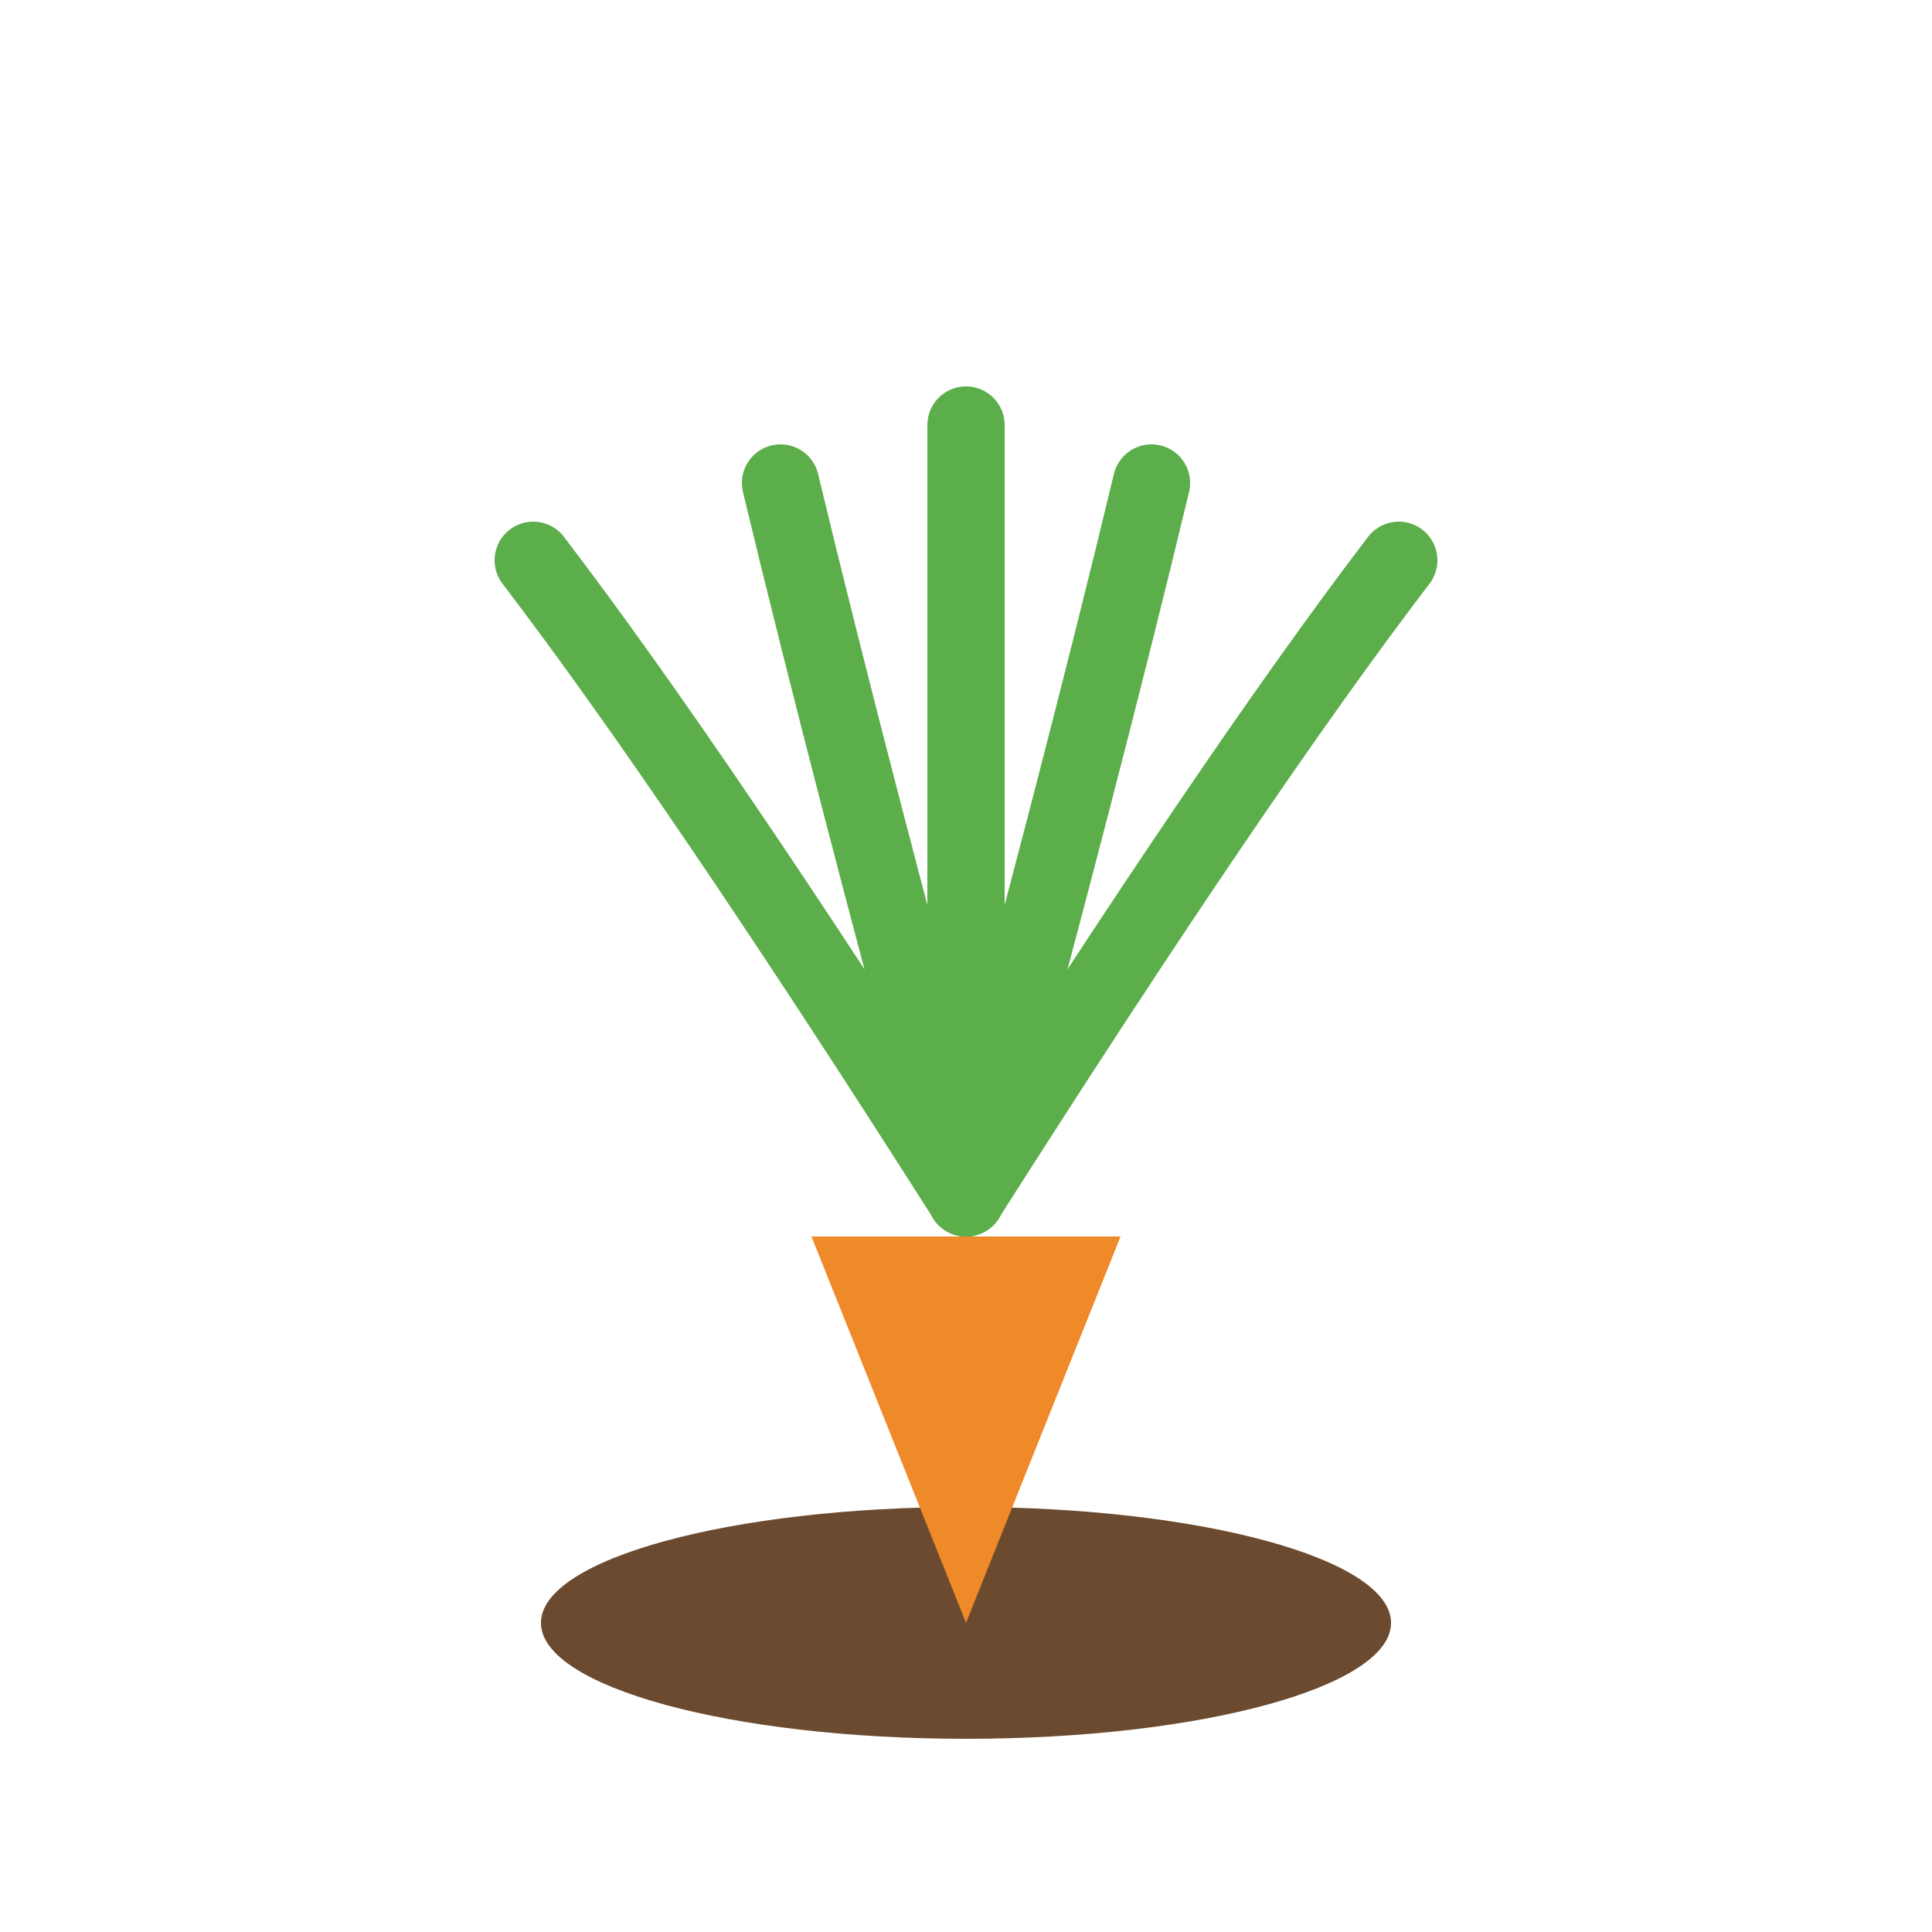
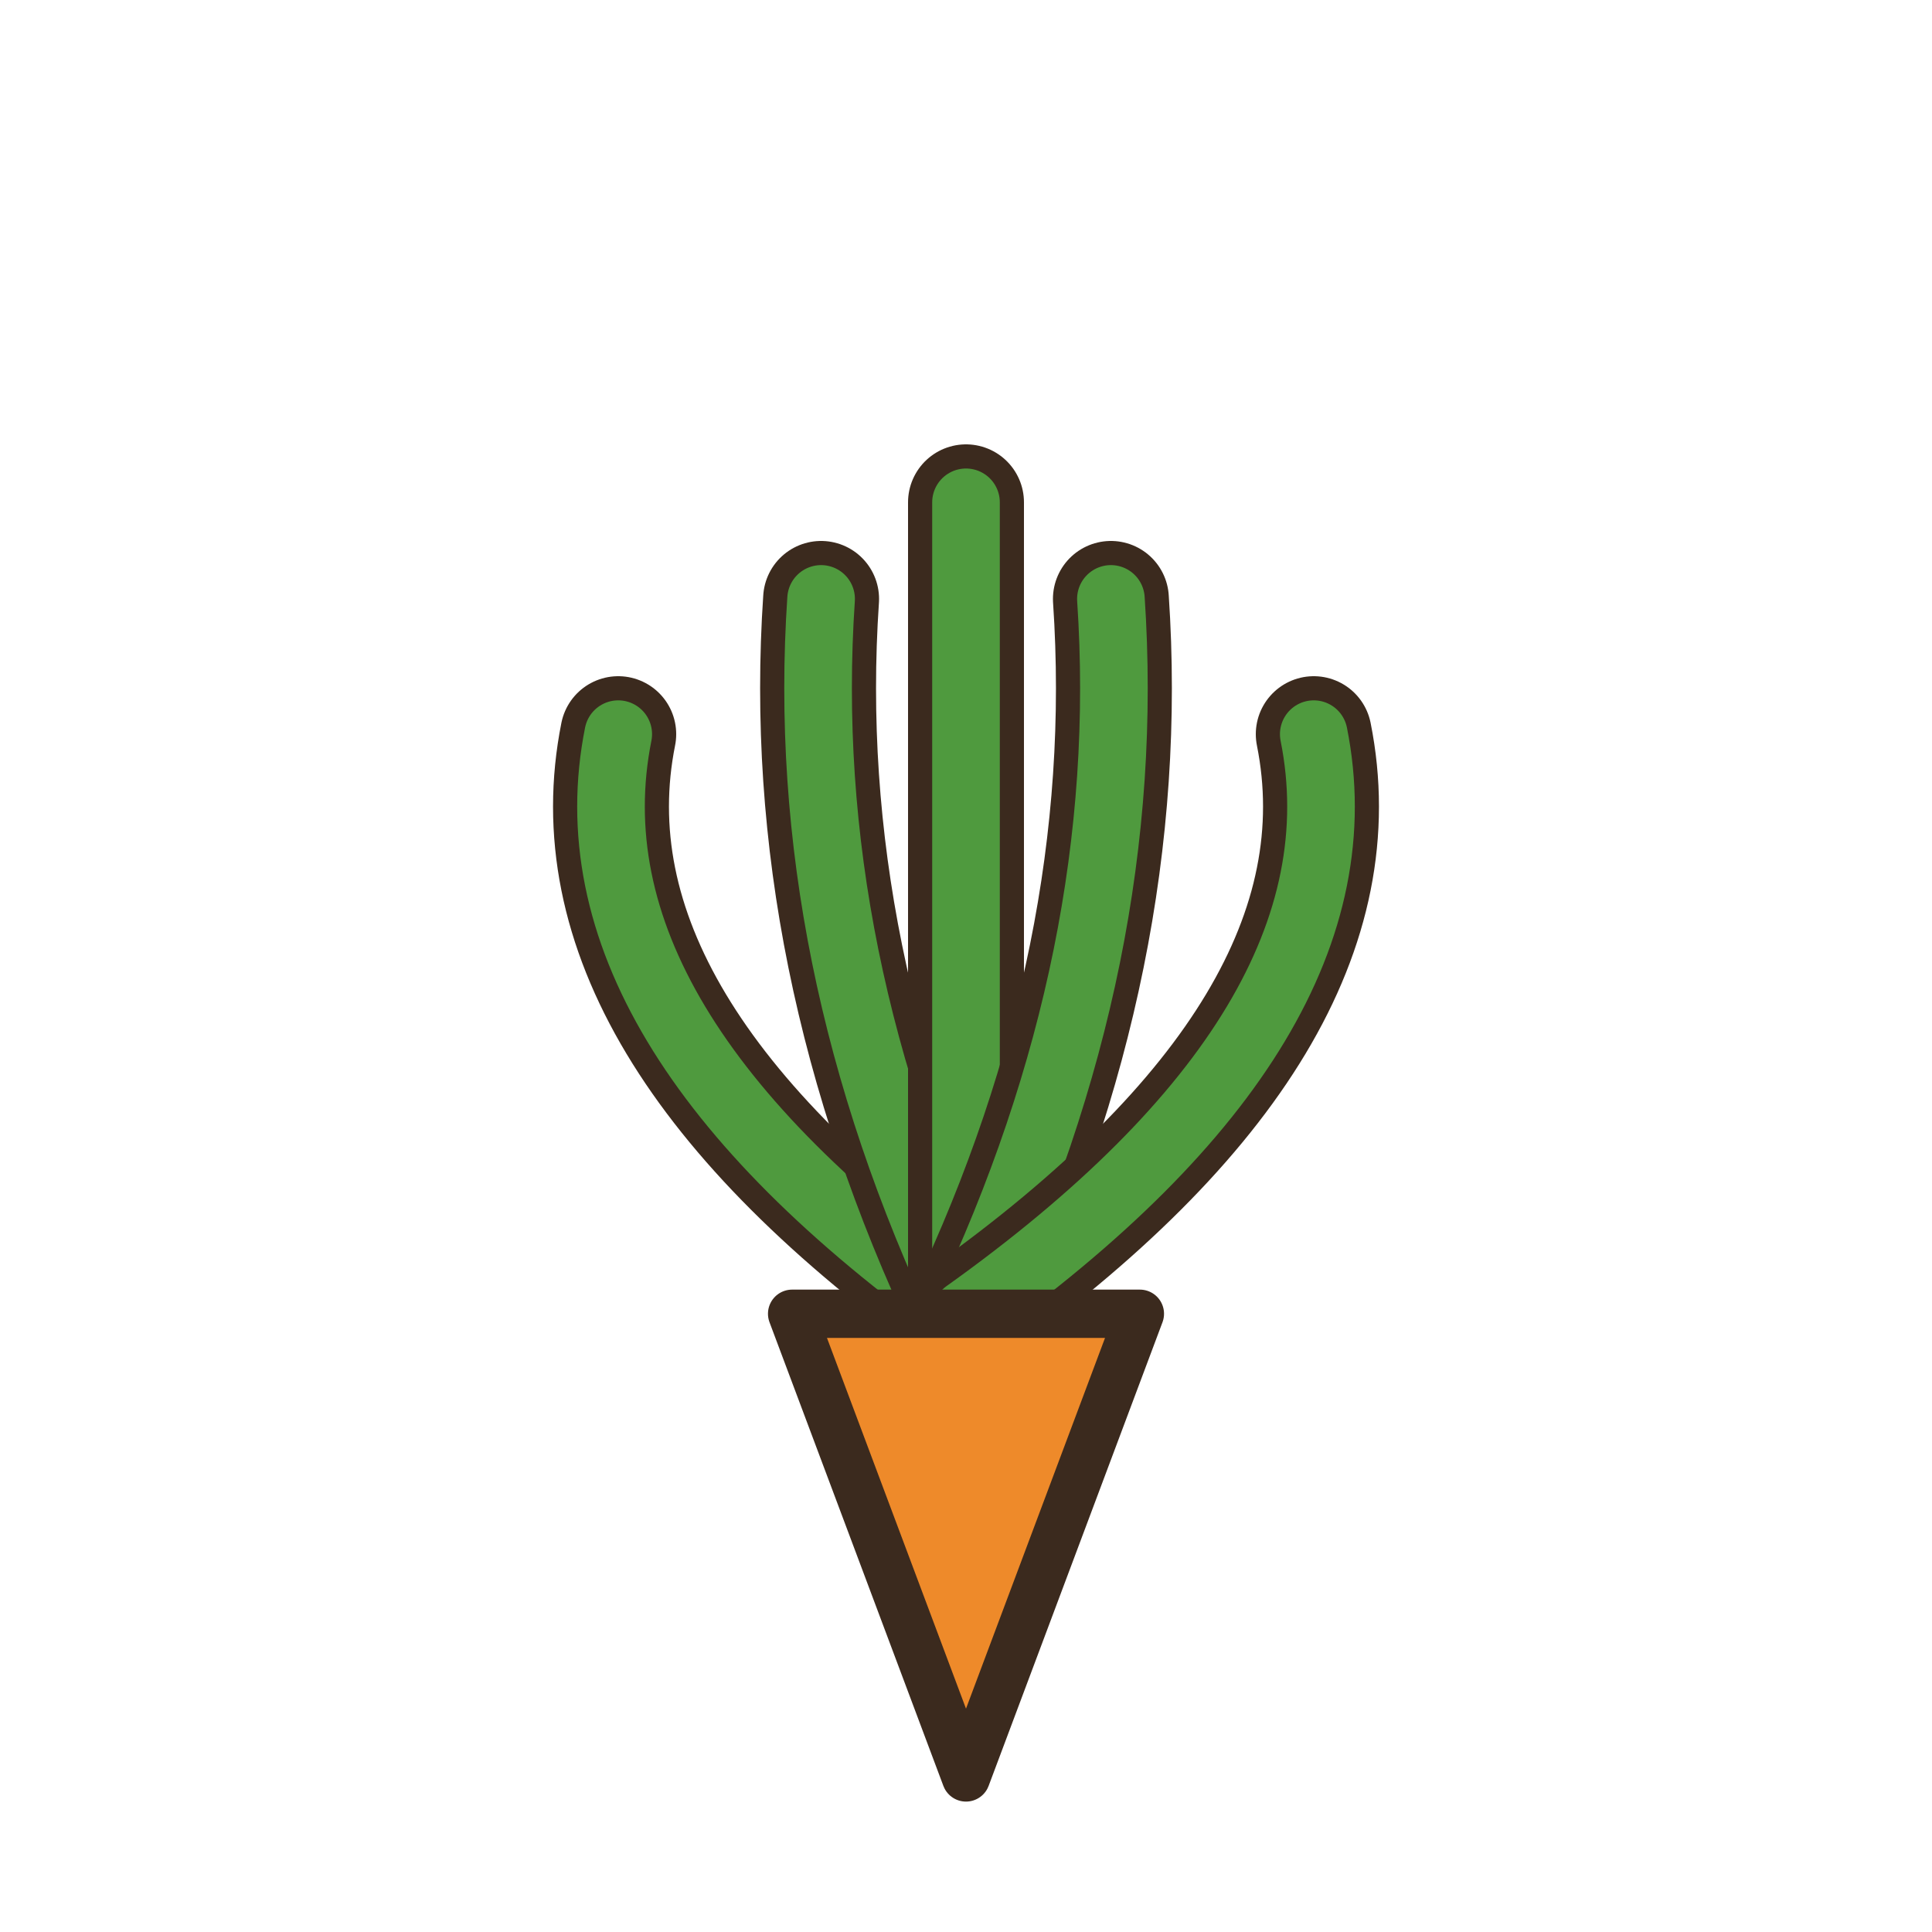
<svg xmlns="http://www.w3.org/2000/svg" viewBox="0 0 100 100">
-   <ellipse cx="50" cy="84" rx="22" ry="6" fill="#6b4a2f" />
-   <path d="M50 62 Q36 40 27.6 29" stroke="#5cae4a" stroke-width="4" fill="none" stroke-linecap="round" />
-   <path d="M50 62 Q44 40 40.4 25" stroke="#5cae4a" stroke-width="4" fill="none" stroke-linecap="round" />
-   <path d="M50 62 Q50 40 50.0 22" stroke="#5cae4a" stroke-width="4" fill="none" stroke-linecap="round" />
-   <path d="M50 62 Q56 40 59.6 25" stroke="#5cae4a" stroke-width="4" fill="none" stroke-linecap="round" />
-   <path d="M50 62 Q64 40 72.4 29" stroke="#5cae4a" stroke-width="4" fill="none" stroke-linecap="round" />
-   <path d="M42 64 L58 64 L50 84 Z" fill="#ee8a2a" />
+   <path d="M50 68 Q29.0 53.0 32.0 38" stroke="#3B2A1E" stroke-width="6.0" fill="none" stroke-linecap="round" />
+   <path d="M50 68 Q29.0 53.0 32.0 38" stroke="#4F9A3E" stroke-width="3.5" fill="none" stroke-linecap="round" />
+   <path d="M50 68 Q41.25 49.5 42.5 31" stroke="#3B2A1E" stroke-width="6.0" fill="none" stroke-linecap="round" />
+   <path d="M50 68 Q41.25 49.5 42.5 31" stroke="#4F9A3E" stroke-width="3.5" fill="none" stroke-linecap="round" />
+   <path d="M50 68 Q50.0 47.0 50.0 26" stroke="#3B2A1E" stroke-width="6.0" fill="none" stroke-linecap="round" />
+   <path d="M50 68 Q50.0 47.0 50.0 26" stroke="#4F9A3E" stroke-width="3.5" fill="none" stroke-linecap="round" />
+   <path d="M50 68 Q58.75 49.5 57.5 31" stroke="#3B2A1E" stroke-width="6.0" fill="none" stroke-linecap="round" />
+   <path d="M50 68 Q58.75 49.5 57.5 31" stroke="#4F9A3E" stroke-width="3.5" fill="none" stroke-linecap="round" />
+   <path d="M50 68 Q71.0 53.0 68.0 38" stroke="#3B2A1E" stroke-width="6.0" fill="none" stroke-linecap="round" />
+   <path d="M50 68 Q71.0 53.0 68.0 38" stroke="#4F9A3E" stroke-width="3.5" fill="none" stroke-linecap="round" />
+   <path d="M41 68 L59 68 L50 92 Z" fill="#EE8A2A" stroke="#3B2A1E" stroke-width="2.5" stroke-linejoin="round" stroke-linecap="round" />
</svg>
